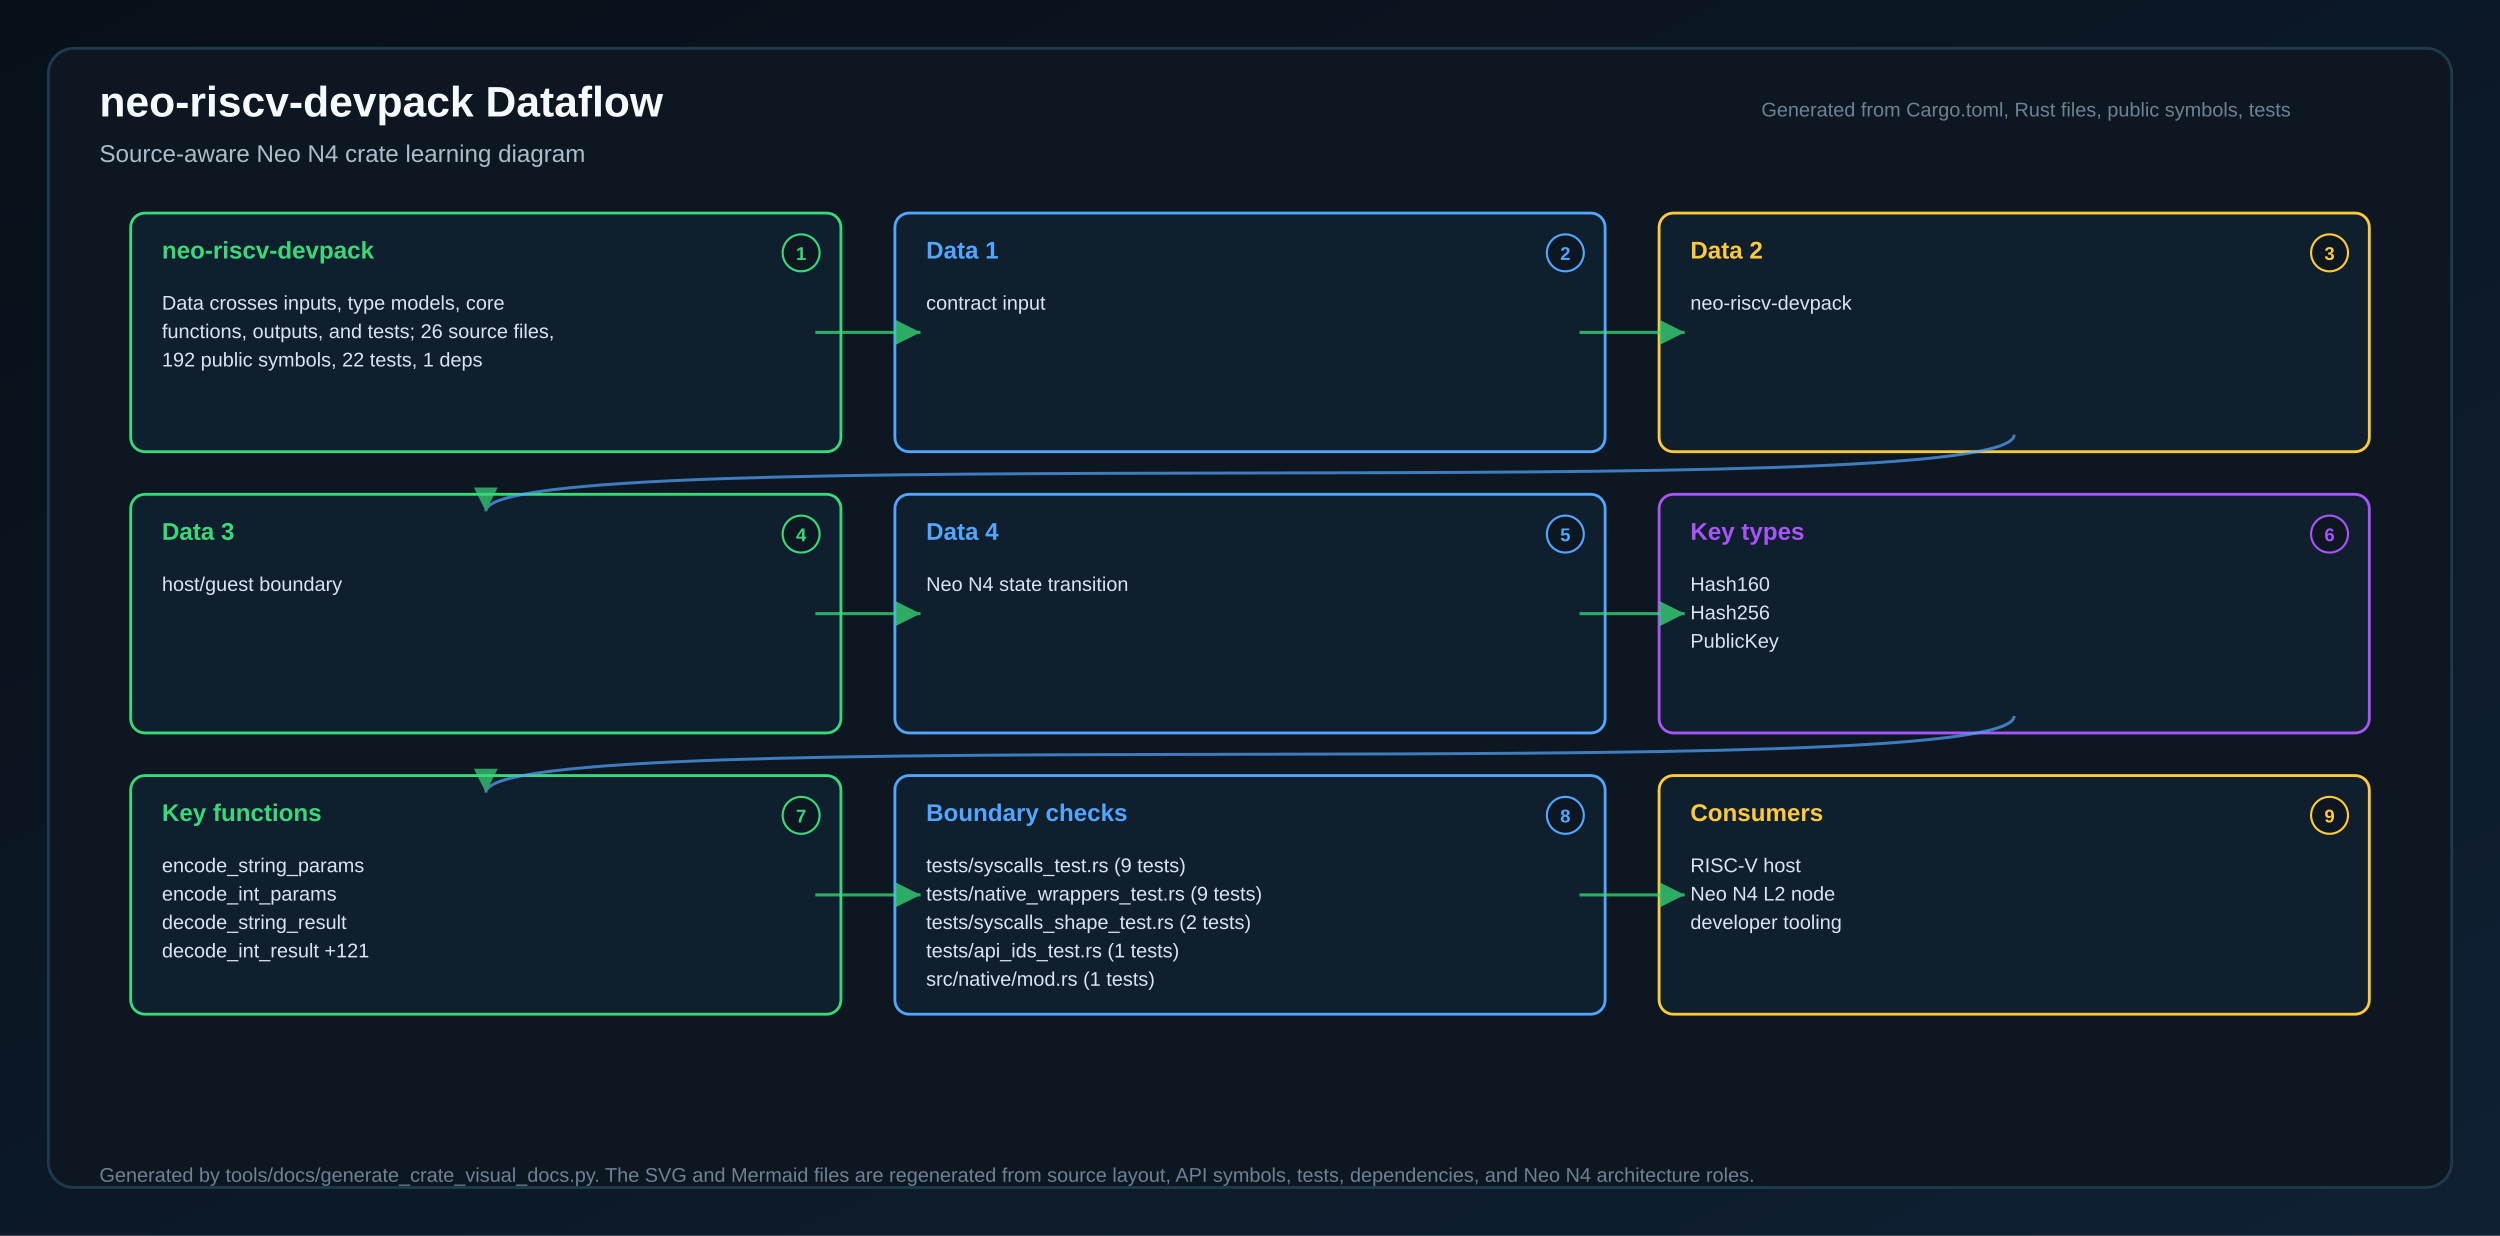
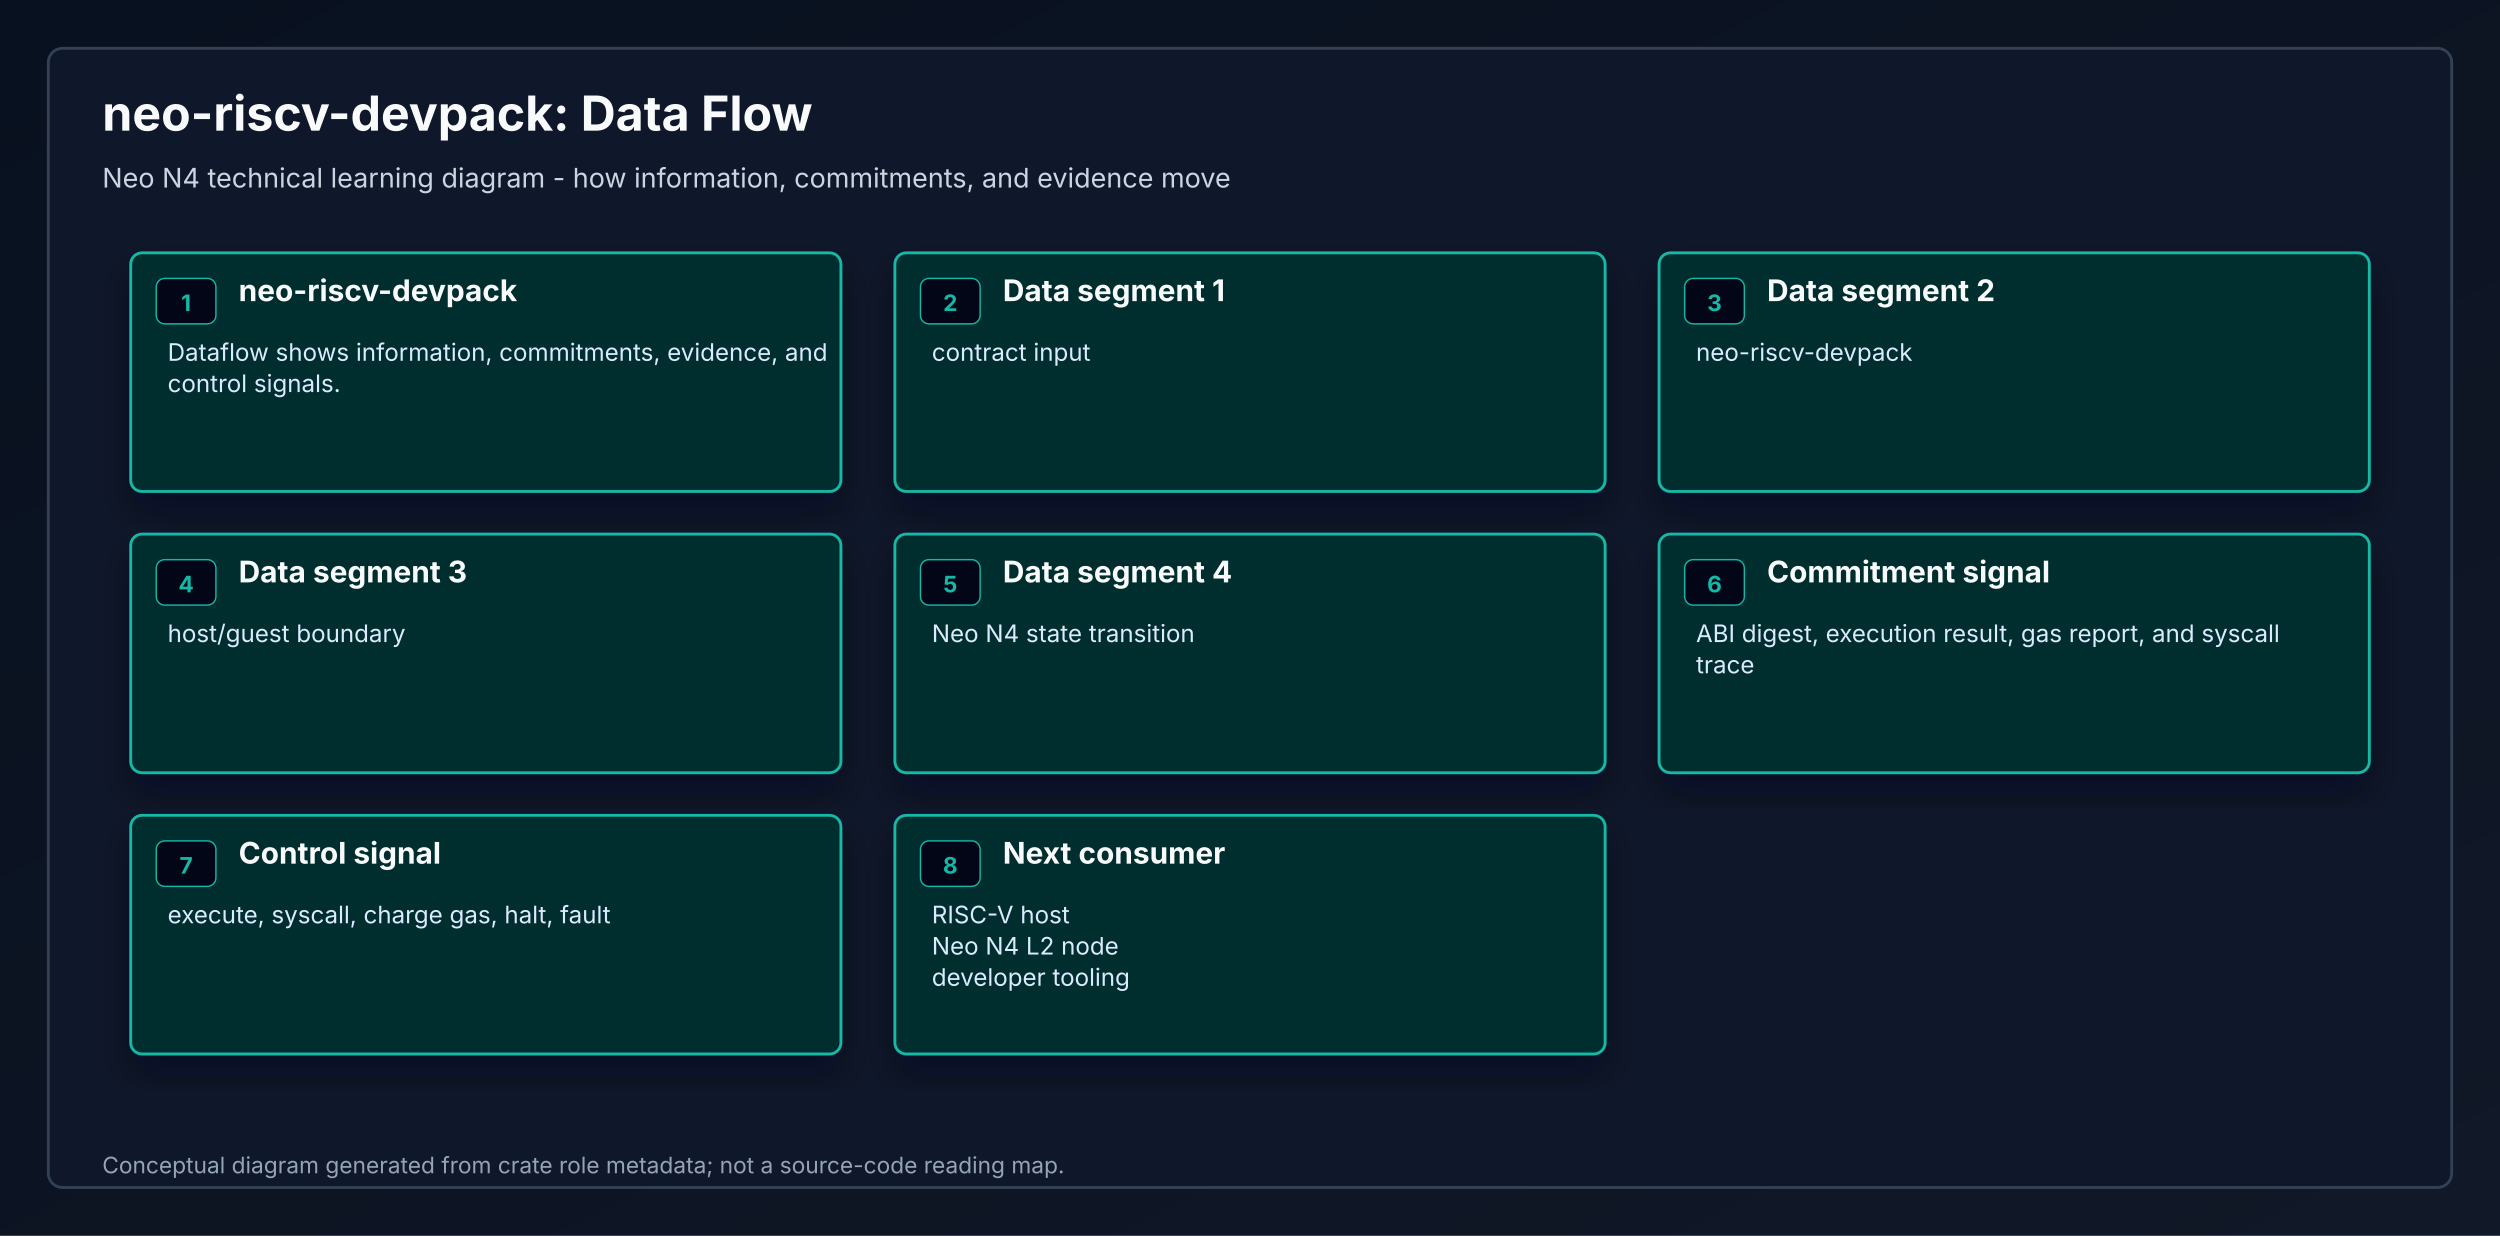
- <svg xmlns="http://www.w3.org/2000/svg" width="1760" height="870" viewBox="0 0 1760 870" role="img" aria-label="neo-riscv-devpack Dataflow">
+ <svg xmlns="http://www.w3.org/2000/svg" width="1760" height="870" viewBox="0 0 1760 870" role="img" aria-label="neo-riscv-devpack Data Flow">
  <defs>
-     <linearGradient id="bg" x1="0" x2="1" y1="0" y2="1">
-       <stop offset="0" stop-color="#071018" />
-       <stop offset="1" stop-color="#102033" />
+     <linearGradient id="bg" x1="0" y1="0" x2="1" y2="1">
+       <stop offset="0%" stop-color="#08111f" />
+       <stop offset="100%" stop-color="#111827" />
    </linearGradient>
-     <marker id="arrow" markerWidth="12" markerHeight="12" refX="10" refY="6" orient="auto">
-       <path d="M2,2 L10,6 L2,10 Z" fill="#38d978" />
-     </marker>
+     <filter id="shadow" x="-15%" y="-15%" width="130%" height="130%">
+       <feDropShadow dx="0" dy="14" stdDeviation="12" flood-color="#020617" flood-opacity="0.42" />
+     </filter>
  </defs>
-   <rect x="0" y="0" width="1760" height="870" fill="url(#bg)" />
-   <rect x="34" y="34" width="1692" height="802" rx="18" fill="#0c1722" stroke="#1e3a4d" stroke-width="2" />
-   <text x="70" y="82" fill="#f6fbff" font-size="30" font-family="Segoe UI, Arial, sans-serif" font-weight="700">neo-riscv-devpack Dataflow</text>
-   <text x="70" y="114" fill="#aebdcc" font-size="17" font-family="Segoe UI, Arial, sans-serif">Source-aware Neo N4 crate learning diagram</text>
-   <text x="1240" y="82" fill="#6f8194" font-size="14" font-family="Segoe UI, Arial, sans-serif">Generated from Cargo.toml, Rust files, public symbols, tests</text>
-   <rect x="92" y="150" width="500" height="168" rx="10" fill="#101f2d" stroke="#38d978" stroke-width="2" />
-   <circle cx="564" cy="178" r="13" fill="#0c1722" stroke="#38d978" stroke-width="1.5" />
-   <text x="564" y="183" text-anchor="middle" fill="#38d978" font-size="13" font-family="Segoe UI, Arial, sans-serif" font-weight="700">1</text>
-   <text x="114" y="182" fill="#38d978" font-size="17" font-family="Segoe UI, Arial, sans-serif" font-weight="700">neo-riscv-devpack</text>
-   <text x="114" y="218" fill="#d9e6f2" font-size="14" font-family="Segoe UI, Arial, sans-serif">Data crosses inputs, type models, core</text>
-   <text x="114" y="238" fill="#d9e6f2" font-size="14" font-family="Segoe UI, Arial, sans-serif">functions, outputs, and tests; 26 source files,</text>
-   <text x="114" y="258" fill="#d9e6f2" font-size="14" font-family="Segoe UI, Arial, sans-serif">192 public symbols, 22 tests, 1 deps</text>
-   <rect x="630" y="150" width="500" height="168" rx="10" fill="#101f2d" stroke="#52a6ff" stroke-width="2" />
-   <circle cx="1102" cy="178" r="13" fill="#0c1722" stroke="#52a6ff" stroke-width="1.5" />
-   <text x="1102" y="183" text-anchor="middle" fill="#52a6ff" font-size="13" font-family="Segoe UI, Arial, sans-serif" font-weight="700">2</text>
-   <text x="652" y="182" fill="#52a6ff" font-size="17" font-family="Segoe UI, Arial, sans-serif" font-weight="700">Data 1</text>
-   <text x="652" y="218" fill="#d9e6f2" font-size="14" font-family="Segoe UI, Arial, sans-serif">contract input</text>
-   <rect x="1168" y="150" width="500" height="168" rx="10" fill="#101f2d" stroke="#ffca3a" stroke-width="2" />
-   <circle cx="1640" cy="178" r="13" fill="#0c1722" stroke="#ffca3a" stroke-width="1.5" />
-   <text x="1640" y="183" text-anchor="middle" fill="#ffca3a" font-size="13" font-family="Segoe UI, Arial, sans-serif" font-weight="700">3</text>
-   <text x="1190" y="182" fill="#ffca3a" font-size="17" font-family="Segoe UI, Arial, sans-serif" font-weight="700">Data 2</text>
-   <text x="1190" y="218" fill="#d9e6f2" font-size="14" font-family="Segoe UI, Arial, sans-serif">neo-riscv-devpack</text>
-   <rect x="92" y="348" width="500" height="168" rx="10" fill="#101f2d" stroke="#38d978" stroke-width="2" />
-   <circle cx="564" cy="376" r="13" fill="#0c1722" stroke="#38d978" stroke-width="1.5" />
-   <text x="564" y="381" text-anchor="middle" fill="#38d978" font-size="13" font-family="Segoe UI, Arial, sans-serif" font-weight="700">4</text>
-   <text x="114" y="380" fill="#38d978" font-size="17" font-family="Segoe UI, Arial, sans-serif" font-weight="700">Data 3</text>
-   <text x="114" y="416" fill="#d9e6f2" font-size="14" font-family="Segoe UI, Arial, sans-serif">host/guest boundary</text>
-   <rect x="630" y="348" width="500" height="168" rx="10" fill="#101f2d" stroke="#52a6ff" stroke-width="2" />
-   <circle cx="1102" cy="376" r="13" fill="#0c1722" stroke="#52a6ff" stroke-width="1.5" />
-   <text x="1102" y="381" text-anchor="middle" fill="#52a6ff" font-size="13" font-family="Segoe UI, Arial, sans-serif" font-weight="700">5</text>
-   <text x="652" y="380" fill="#52a6ff" font-size="17" font-family="Segoe UI, Arial, sans-serif" font-weight="700">Data 4</text>
-   <text x="652" y="416" fill="#d9e6f2" font-size="14" font-family="Segoe UI, Arial, sans-serif">Neo N4 state transition</text>
-   <rect x="1168" y="348" width="500" height="168" rx="10" fill="#101f2d" stroke="#a855f7" stroke-width="2" />
-   <circle cx="1640" cy="376" r="13" fill="#0c1722" stroke="#a855f7" stroke-width="1.5" />
-   <text x="1640" y="381" text-anchor="middle" fill="#a855f7" font-size="13" font-family="Segoe UI, Arial, sans-serif" font-weight="700">6</text>
-   <text x="1190" y="380" fill="#a855f7" font-size="17" font-family="Segoe UI, Arial, sans-serif" font-weight="700">Key types</text>
-   <text x="1190" y="416" fill="#d9e6f2" font-size="14" font-family="Segoe UI, Arial, sans-serif">Hash160</text>
-   <text x="1190" y="436" fill="#d9e6f2" font-size="14" font-family="Segoe UI, Arial, sans-serif">Hash256</text>
-   <text x="1190" y="456" fill="#d9e6f2" font-size="14" font-family="Segoe UI, Arial, sans-serif">PublicKey</text>
-   <rect x="92" y="546" width="500" height="168" rx="10" fill="#101f2d" stroke="#38d978" stroke-width="2" />
-   <circle cx="564" cy="574" r="13" fill="#0c1722" stroke="#38d978" stroke-width="1.5" />
-   <text x="564" y="579" text-anchor="middle" fill="#38d978" font-size="13" font-family="Segoe UI, Arial, sans-serif" font-weight="700">7</text>
-   <text x="114" y="578" fill="#38d978" font-size="17" font-family="Segoe UI, Arial, sans-serif" font-weight="700">Key functions</text>
-   <text x="114" y="614" fill="#d9e6f2" font-size="14" font-family="Segoe UI, Arial, sans-serif">encode_string_params</text>
-   <text x="114" y="634" fill="#d9e6f2" font-size="14" font-family="Segoe UI, Arial, sans-serif">encode_int_params</text>
-   <text x="114" y="654" fill="#d9e6f2" font-size="14" font-family="Segoe UI, Arial, sans-serif">decode_string_result</text>
-   <text x="114" y="674" fill="#d9e6f2" font-size="14" font-family="Segoe UI, Arial, sans-serif">decode_int_result +121</text>
-   <rect x="630" y="546" width="500" height="168" rx="10" fill="#101f2d" stroke="#52a6ff" stroke-width="2" />
-   <circle cx="1102" cy="574" r="13" fill="#0c1722" stroke="#52a6ff" stroke-width="1.5" />
-   <text x="1102" y="579" text-anchor="middle" fill="#52a6ff" font-size="13" font-family="Segoe UI, Arial, sans-serif" font-weight="700">8</text>
-   <text x="652" y="578" fill="#52a6ff" font-size="17" font-family="Segoe UI, Arial, sans-serif" font-weight="700">Boundary checks</text>
-   <text x="652" y="614" fill="#d9e6f2" font-size="14" font-family="Segoe UI, Arial, sans-serif">tests/syscalls_test.rs (9 tests)</text>
-   <text x="652" y="634" fill="#d9e6f2" font-size="14" font-family="Segoe UI, Arial, sans-serif">tests/native_wrappers_test.rs (9 tests)</text>
-   <text x="652" y="654" fill="#d9e6f2" font-size="14" font-family="Segoe UI, Arial, sans-serif">tests/syscalls_shape_test.rs (2 tests)</text>
-   <text x="652" y="674" fill="#d9e6f2" font-size="14" font-family="Segoe UI, Arial, sans-serif">tests/api_ids_test.rs (1 tests)</text>
-   <text x="652" y="694" fill="#d9e6f2" font-size="14" font-family="Segoe UI, Arial, sans-serif">src/native/mod.rs (1 tests)</text>
-   <rect x="1168" y="546" width="500" height="168" rx="10" fill="#101f2d" stroke="#ffca3a" stroke-width="2" />
-   <circle cx="1640" cy="574" r="13" fill="#0c1722" stroke="#ffca3a" stroke-width="1.5" />
-   <text x="1640" y="579" text-anchor="middle" fill="#ffca3a" font-size="13" font-family="Segoe UI, Arial, sans-serif" font-weight="700">9</text>
-   <text x="1190" y="578" fill="#ffca3a" font-size="17" font-family="Segoe UI, Arial, sans-serif" font-weight="700">Consumers</text>
-   <text x="1190" y="614" fill="#d9e6f2" font-size="14" font-family="Segoe UI, Arial, sans-serif">RISC-V host</text>
-   <text x="1190" y="634" fill="#d9e6f2" font-size="14" font-family="Segoe UI, Arial, sans-serif">Neo N4 L2 node</text>
-   <text x="1190" y="654" fill="#d9e6f2" font-size="14" font-family="Segoe UI, Arial, sans-serif">developer tooling</text>
-   <line x1="574" y1="234" x2="648" y2="234" stroke="#38d978" stroke-width="2.2" marker-end="url(#arrow)" opacity="0.75" />
-   <line x1="1112" y1="234" x2="1186" y2="234" stroke="#38d978" stroke-width="2.2" marker-end="url(#arrow)" opacity="0.75" />
-   <line x1="574" y1="432" x2="648" y2="432" stroke="#38d978" stroke-width="2.2" marker-end="url(#arrow)" opacity="0.75" />
-   <line x1="1112" y1="432" x2="1186" y2="432" stroke="#38d978" stroke-width="2.2" marker-end="url(#arrow)" opacity="0.75" />
-   <line x1="574" y1="630" x2="648" y2="630" stroke="#38d978" stroke-width="2.2" marker-end="url(#arrow)" opacity="0.75" />
-   <line x1="1112" y1="630" x2="1186" y2="630" stroke="#38d978" stroke-width="2.2" marker-end="url(#arrow)" opacity="0.75" />
-   <path d="M1418 306 C1418 358, 342 308, 342 360" stroke="#52a6ff" stroke-width="2.1" fill="none" marker-end="url(#arrow)" opacity="0.7" />
-   <path d="M1418 504 C1418 556, 342 506, 342 558" stroke="#52a6ff" stroke-width="2.1" fill="none" marker-end="url(#arrow)" opacity="0.7" />
-   <text x="70" y="832" fill="#6f8194" font-size="14" font-family="Segoe UI, Arial, sans-serif">Generated by tools/docs/generate_crate_visual_docs.py. The SVG and Mermaid files are regenerated from source layout, API symbols, tests, dependencies, and Neo N4 architecture roles.</text>
+   <rect width="1760" height="100%" fill="url(#bg)" />
+   <rect x="34" y="34" width="1692" height="802" rx="10" fill="#0f172a" stroke="#334155" stroke-width="2" />
+   <text x="72" y="92" fill="#f8fafc" font-family="Inter,Segoe UI,Arial,sans-serif" font-size="34" font-weight="700">neo-riscv-devpack: Data Flow</text>
+   <text x="72" y="132" fill="#cbd5e1" font-family="Inter,Segoe UI,Arial,sans-serif" font-size="19">Neo N4 technical learning diagram - how information, commitments, and evidence move</text>
+   <rect x="92" y="178" width="500" height="168" rx="8" fill="#042f2e" stroke="#14b8a6" stroke-width="2" filter="url(#shadow)" />
+   <rect x="110" y="196" width="42" height="32" rx="6" fill="#020617" stroke="#14b8a6" stroke-width="1" />
+   <text x="131" y="219" text-anchor="middle" fill="#14b8a6" font-family="Inter,Segoe UI,Arial,sans-serif" font-size="16" font-weight="700">1</text>
+   <text x="168" y="212" fill="#f8fafc" font-family="Inter,Segoe UI,Arial,sans-serif" font-size="21" font-weight="700">neo-riscv-devpack</text>
+   <text x="118" y="254" fill="#dbeafe" font-family="Inter,Segoe UI,Arial,sans-serif" font-size="17">Dataflow shows information, commitments, evidence, and</text>
+   <text x="118" y="276" fill="#dbeafe" font-family="Inter,Segoe UI,Arial,sans-serif" font-size="17">control signals.</text>
+   <rect x="630" y="178" width="500" height="168" rx="8" fill="#042f2e" stroke="#14b8a6" stroke-width="2" filter="url(#shadow)" />
+   <rect x="648" y="196" width="42" height="32" rx="6" fill="#020617" stroke="#14b8a6" stroke-width="1" />
+   <text x="669" y="219" text-anchor="middle" fill="#14b8a6" font-family="Inter,Segoe UI,Arial,sans-serif" font-size="16" font-weight="700">2</text>
+   <text x="706" y="212" fill="#f8fafc" font-family="Inter,Segoe UI,Arial,sans-serif" font-size="21" font-weight="700">Data segment 1</text>
+   <text x="656" y="254" fill="#dbeafe" font-family="Inter,Segoe UI,Arial,sans-serif" font-size="17">contract input</text>
+   <rect x="1168" y="178" width="500" height="168" rx="8" fill="#042f2e" stroke="#14b8a6" stroke-width="2" filter="url(#shadow)" />
+   <rect x="1186" y="196" width="42" height="32" rx="6" fill="#020617" stroke="#14b8a6" stroke-width="1" />
+   <text x="1207" y="219" text-anchor="middle" fill="#14b8a6" font-family="Inter,Segoe UI,Arial,sans-serif" font-size="16" font-weight="700">3</text>
+   <text x="1244" y="212" fill="#f8fafc" font-family="Inter,Segoe UI,Arial,sans-serif" font-size="21" font-weight="700">Data segment 2</text>
+   <text x="1194" y="254" fill="#dbeafe" font-family="Inter,Segoe UI,Arial,sans-serif" font-size="17">neo-riscv-devpack</text>
+   <rect x="92" y="376" width="500" height="168" rx="8" fill="#042f2e" stroke="#14b8a6" stroke-width="2" filter="url(#shadow)" />
+   <rect x="110" y="394" width="42" height="32" rx="6" fill="#020617" stroke="#14b8a6" stroke-width="1" />
+   <text x="131" y="417" text-anchor="middle" fill="#14b8a6" font-family="Inter,Segoe UI,Arial,sans-serif" font-size="16" font-weight="700">4</text>
+   <text x="168" y="410" fill="#f8fafc" font-family="Inter,Segoe UI,Arial,sans-serif" font-size="21" font-weight="700">Data segment 3</text>
+   <text x="118" y="452" fill="#dbeafe" font-family="Inter,Segoe UI,Arial,sans-serif" font-size="17">host/guest boundary</text>
+   <rect x="630" y="376" width="500" height="168" rx="8" fill="#042f2e" stroke="#14b8a6" stroke-width="2" filter="url(#shadow)" />
+   <rect x="648" y="394" width="42" height="32" rx="6" fill="#020617" stroke="#14b8a6" stroke-width="1" />
+   <text x="669" y="417" text-anchor="middle" fill="#14b8a6" font-family="Inter,Segoe UI,Arial,sans-serif" font-size="16" font-weight="700">5</text>
+   <text x="706" y="410" fill="#f8fafc" font-family="Inter,Segoe UI,Arial,sans-serif" font-size="21" font-weight="700">Data segment 4</text>
+   <text x="656" y="452" fill="#dbeafe" font-family="Inter,Segoe UI,Arial,sans-serif" font-size="17">Neo N4 state transition</text>
+   <rect x="1168" y="376" width="500" height="168" rx="8" fill="#042f2e" stroke="#14b8a6" stroke-width="2" filter="url(#shadow)" />
+   <rect x="1186" y="394" width="42" height="32" rx="6" fill="#020617" stroke="#14b8a6" stroke-width="1" />
+   <text x="1207" y="417" text-anchor="middle" fill="#14b8a6" font-family="Inter,Segoe UI,Arial,sans-serif" font-size="16" font-weight="700">6</text>
+   <text x="1244" y="410" fill="#f8fafc" font-family="Inter,Segoe UI,Arial,sans-serif" font-size="21" font-weight="700">Commitment signal</text>
+   <text x="1194" y="452" fill="#dbeafe" font-family="Inter,Segoe UI,Arial,sans-serif" font-size="17">ABI digest, execution result, gas report, and syscall</text>
+   <text x="1194" y="474" fill="#dbeafe" font-family="Inter,Segoe UI,Arial,sans-serif" font-size="17">trace</text>
+   <rect x="92" y="574" width="500" height="168" rx="8" fill="#042f2e" stroke="#14b8a6" stroke-width="2" filter="url(#shadow)" />
+   <rect x="110" y="592" width="42" height="32" rx="6" fill="#020617" stroke="#14b8a6" stroke-width="1" />
+   <text x="131" y="615" text-anchor="middle" fill="#14b8a6" font-family="Inter,Segoe UI,Arial,sans-serif" font-size="16" font-weight="700">7</text>
+   <text x="168" y="608" fill="#f8fafc" font-family="Inter,Segoe UI,Arial,sans-serif" font-size="21" font-weight="700">Control signal</text>
+   <text x="118" y="650" fill="#dbeafe" font-family="Inter,Segoe UI,Arial,sans-serif" font-size="17">execute, syscall, charge gas, halt, fault</text>
+   <rect x="630" y="574" width="500" height="168" rx="8" fill="#042f2e" stroke="#14b8a6" stroke-width="2" filter="url(#shadow)" />
+   <rect x="648" y="592" width="42" height="32" rx="6" fill="#020617" stroke="#14b8a6" stroke-width="1" />
+   <text x="669" y="615" text-anchor="middle" fill="#14b8a6" font-family="Inter,Segoe UI,Arial,sans-serif" font-size="16" font-weight="700">8</text>
+   <text x="706" y="608" fill="#f8fafc" font-family="Inter,Segoe UI,Arial,sans-serif" font-size="21" font-weight="700">Next consumer</text>
+   <text x="656" y="650" fill="#dbeafe" font-family="Inter,Segoe UI,Arial,sans-serif" font-size="17">RISC-V host</text>
+   <text x="656" y="672" fill="#dbeafe" font-family="Inter,Segoe UI,Arial,sans-serif" font-size="17">Neo N4 L2 node</text>
+   <text x="656" y="694" fill="#dbeafe" font-family="Inter,Segoe UI,Arial,sans-serif" font-size="17">developer tooling</text>
+   <text x="72" y="826" fill="#94a3b8" font-family="Inter,Segoe UI,Arial,sans-serif" font-size="16">Conceptual diagram generated from crate role metadata; not a source-code reading map.</text>
</svg>
